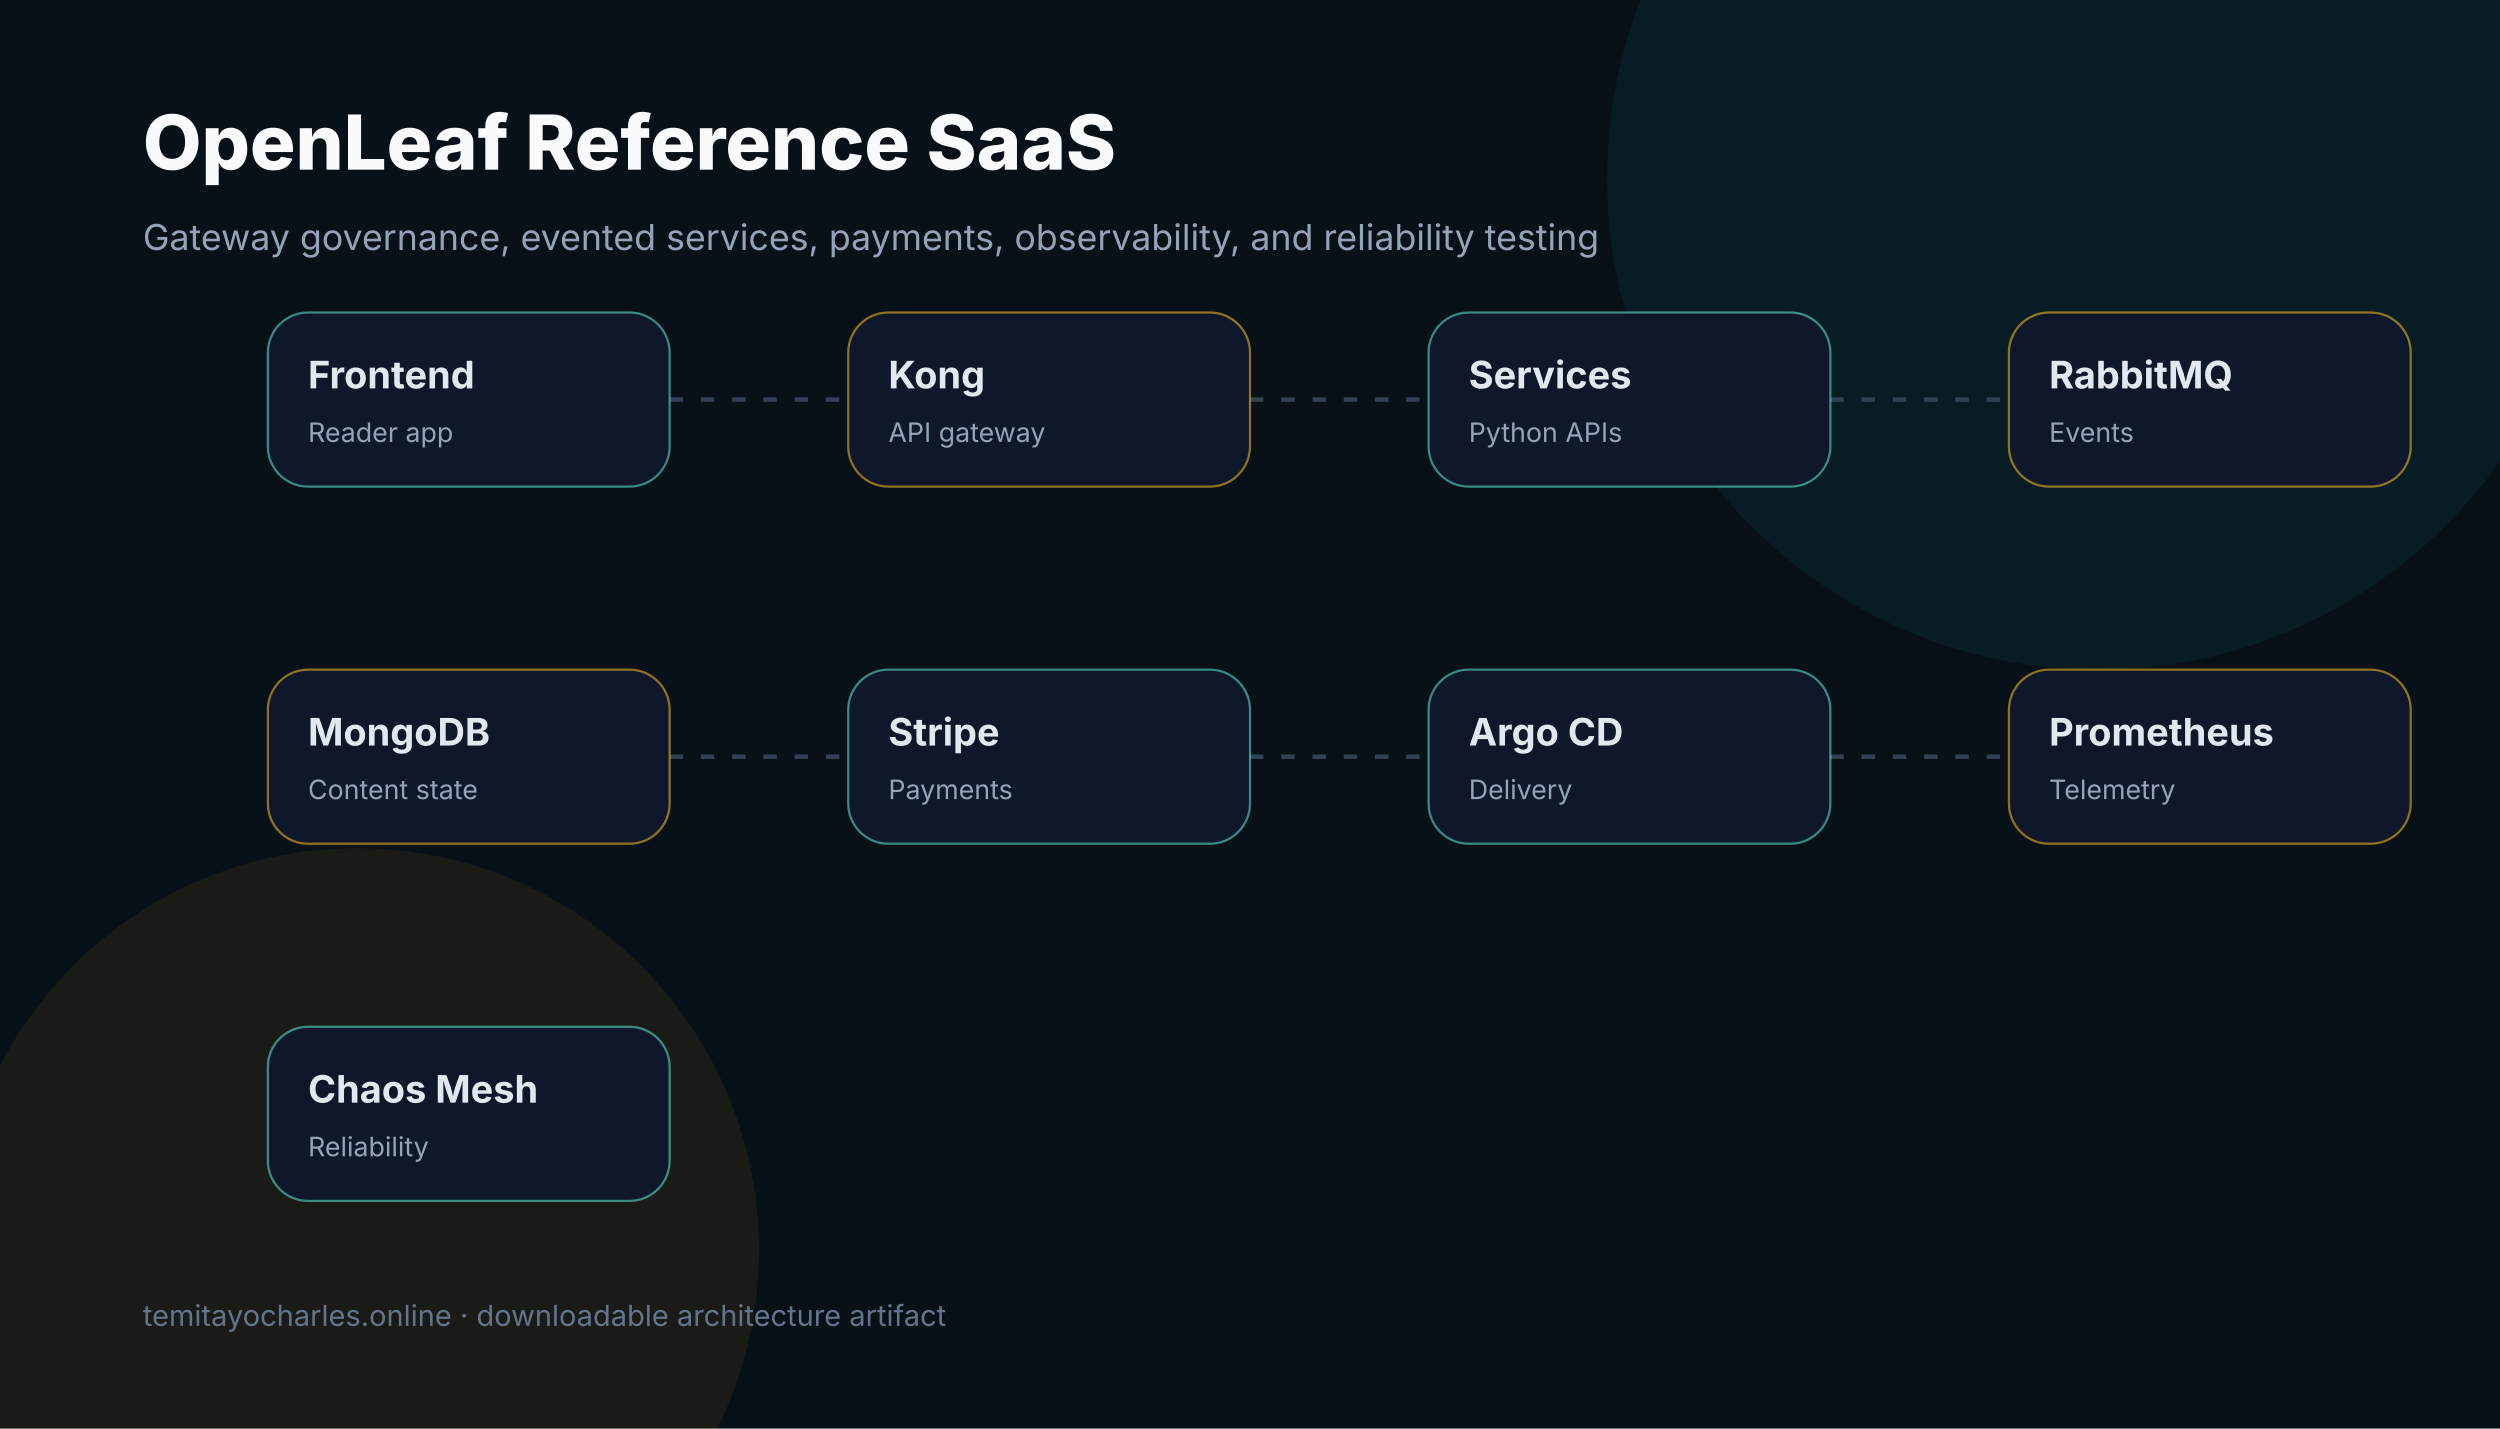
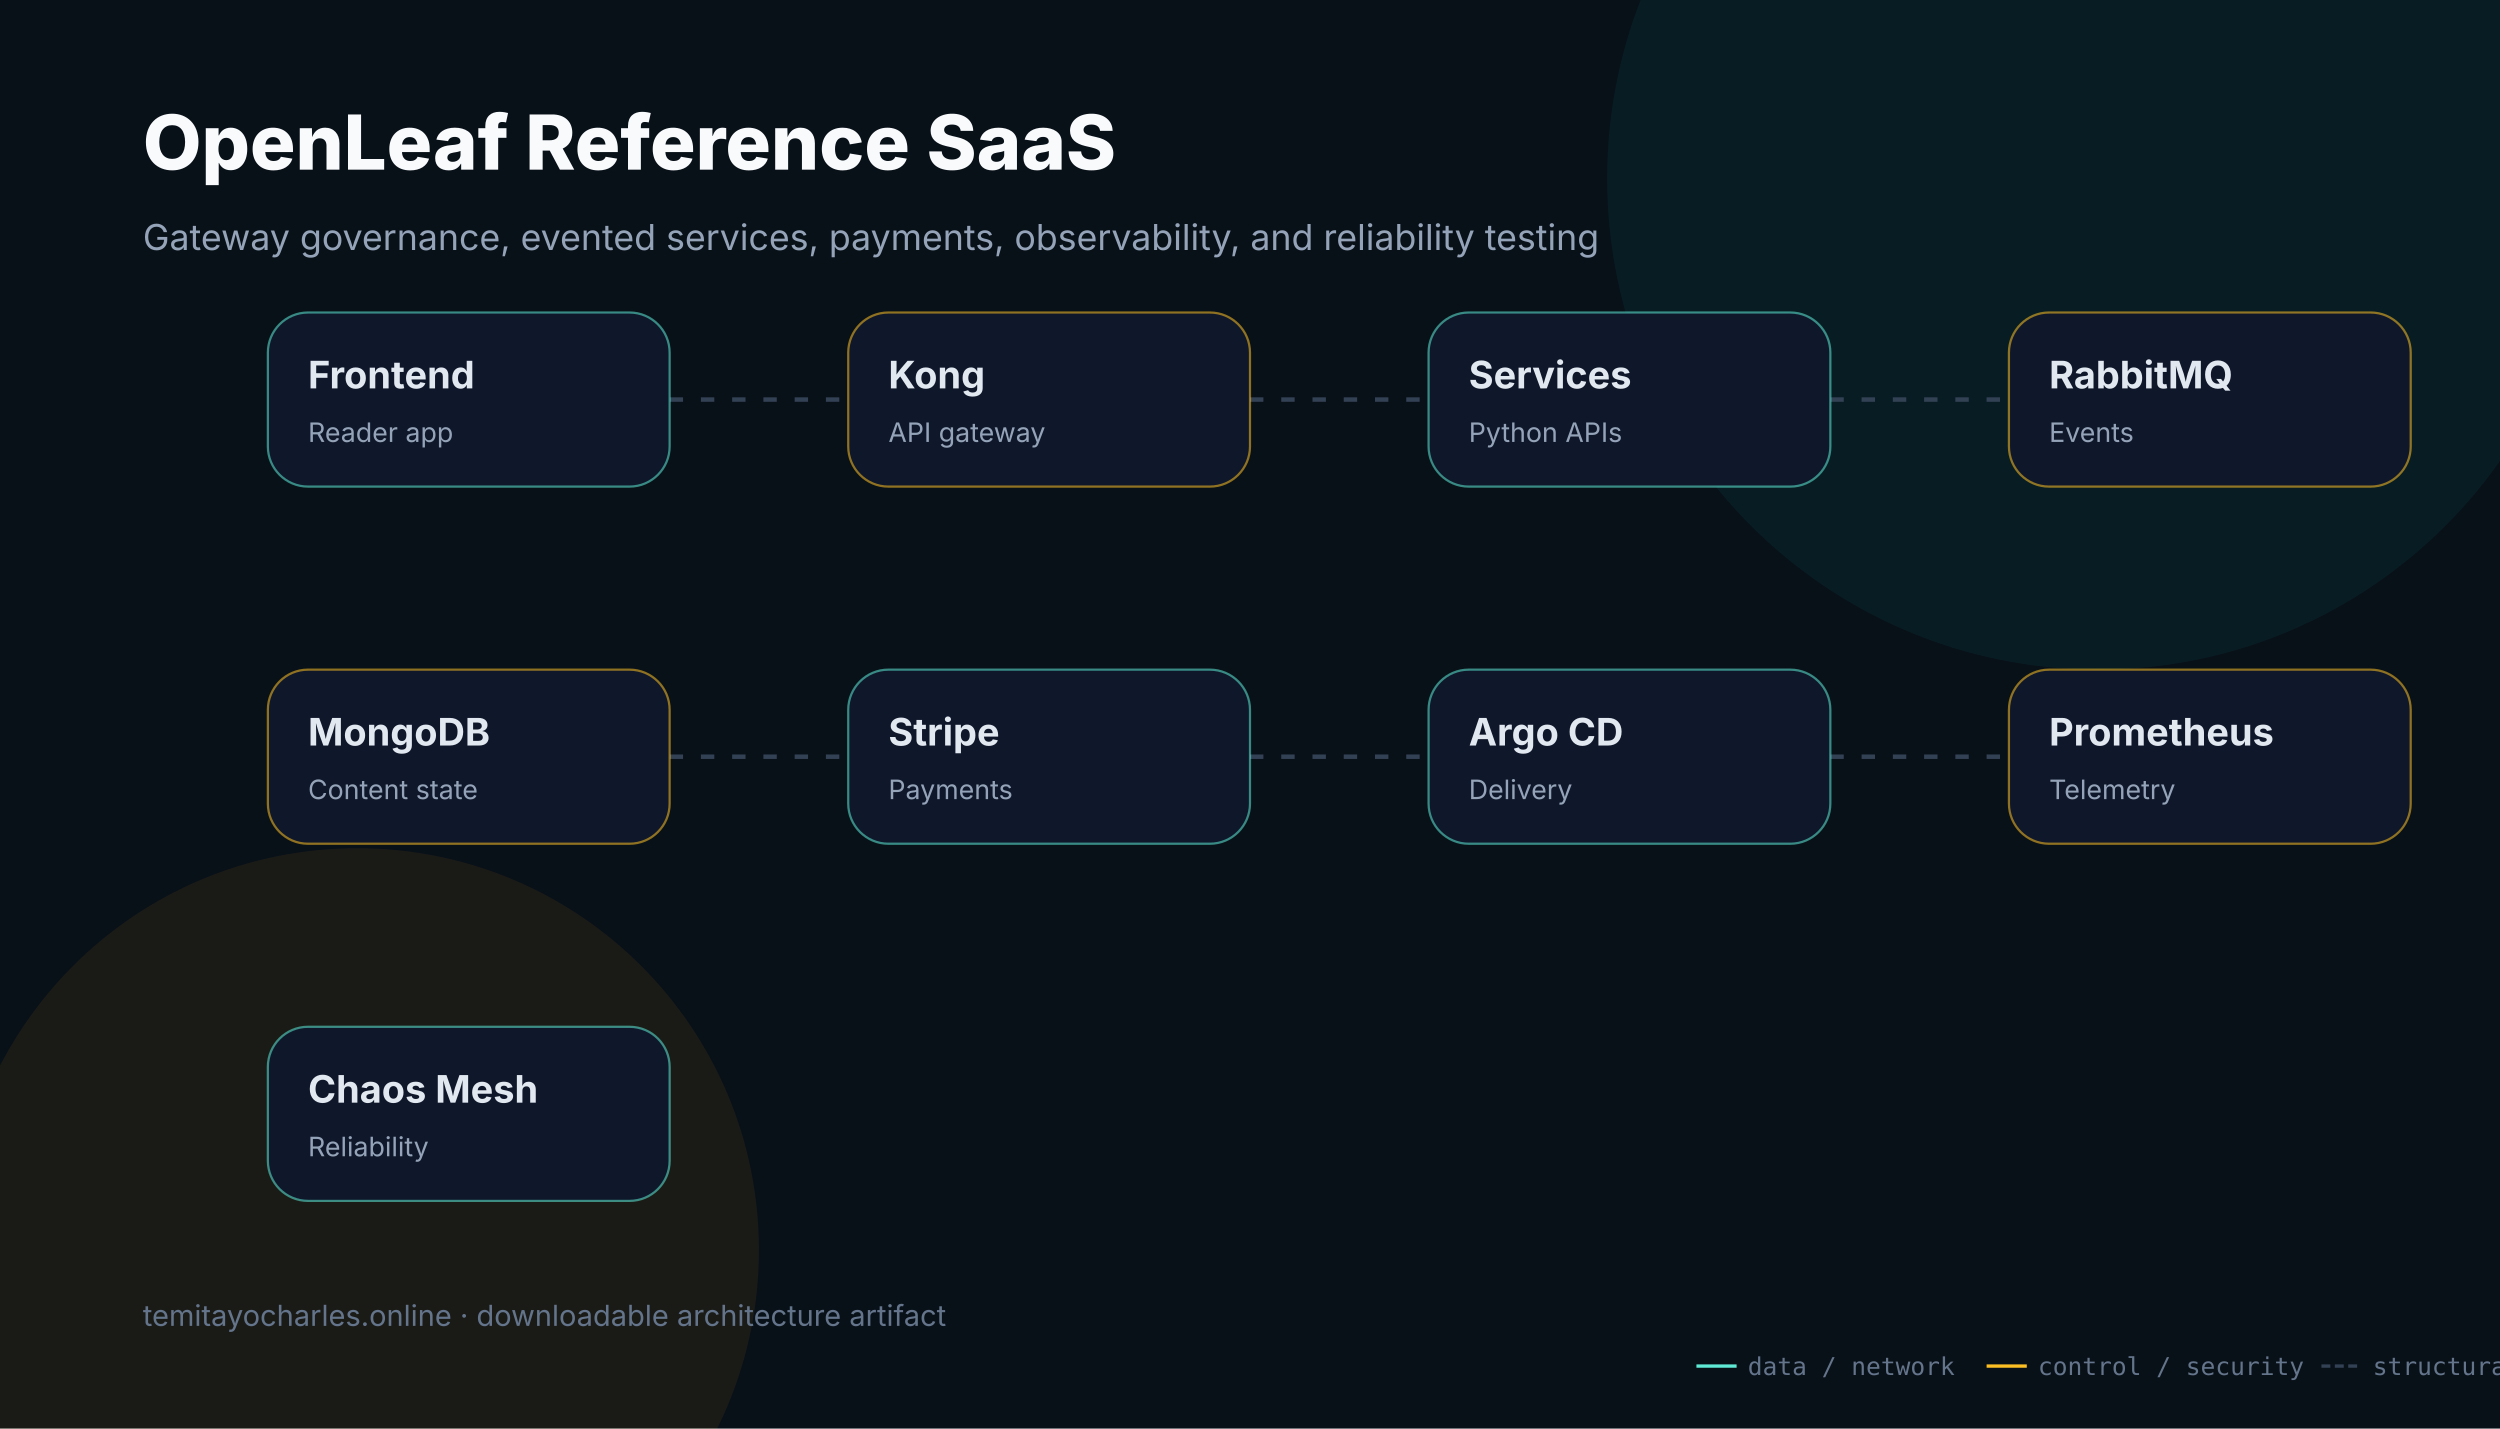
<svg xmlns="http://www.w3.org/2000/svg" width="1120" height="640" viewBox="0 0 1120 640" role="img" aria-labelledby="title desc">
  <rect width="1120" height="640" fill="#081018" />
  <circle cx="940" cy="80" r="220" fill="#0d9488" opacity="0.10" />
  <circle cx="160" cy="560" r="180" fill="#f59e0b" opacity="0.08" />
  <text x="64" y="76" fill="#f8fafc" font-family="Inter, Arial" font-size="34" font-weight="800">OpenLeaf Reference SaaS</text>
  <text x="64" y="112" fill="#94a3b8" font-family="Inter, Arial" font-size="16">Gateway governance, evented services, payments, observability, and reliability testing</text>
  <g>
    <path d="M300 179 C370 179, 310 179, 380 179" fill="none" stroke="#334155" stroke-width="2" stroke-dasharray="6 8" />
    <path d="M560 179 C630 179, 570 179, 640 179" fill="none" stroke="#334155" stroke-width="2" stroke-dasharray="6 8" />
    <path d="M820 179 C890 179, 830 179, 900 179" fill="none" stroke="#334155" stroke-width="2" stroke-dasharray="6 8" />
    <path d="M300 339 C370 339, 310 339, 380 339" fill="none" stroke="#334155" stroke-width="2" stroke-dasharray="6 8" />
    <path d="M560 339 C630 339, 570 339, 640 339" fill="none" stroke="#334155" stroke-width="2" stroke-dasharray="6 8" />
    <path d="M820 339 C890 339, 830 339, 900 339" fill="none" stroke="#334155" stroke-width="2" stroke-dasharray="6 8" />
    <rect x="120" y="140" width="180" height="78" rx="18" fill="#0f172a" stroke="#5eead4" stroke-opacity="0.55" />
    <text x="138" y="174" fill="#e2e8f0" font-family="Inter, Arial" font-size="17" font-weight="700">Frontend</text>
    <text x="138" y="198" fill="#94a3b8" font-family="Inter, Arial" font-size="12">Reader app</text>
    <rect x="380" y="140" width="180" height="78" rx="18" fill="#0f172a" stroke="#fbbf24" stroke-opacity="0.55" />
    <text x="398" y="174" fill="#e2e8f0" font-family="Inter, Arial" font-size="17" font-weight="700">Kong</text>
    <text x="398" y="198" fill="#94a3b8" font-family="Inter, Arial" font-size="12">API gateway</text>
    <rect x="640" y="140" width="180" height="78" rx="18" fill="#0f172a" stroke="#5eead4" stroke-opacity="0.55" />
    <text x="658" y="174" fill="#e2e8f0" font-family="Inter, Arial" font-size="17" font-weight="700">Services</text>
    <text x="658" y="198" fill="#94a3b8" font-family="Inter, Arial" font-size="12">Python APIs</text>
    <rect x="900" y="140" width="180" height="78" rx="18" fill="#0f172a" stroke="#fbbf24" stroke-opacity="0.55" />
    <text x="918" y="174" fill="#e2e8f0" font-family="Inter, Arial" font-size="17" font-weight="700">RabbitMQ</text>
    <text x="918" y="198" fill="#94a3b8" font-family="Inter, Arial" font-size="12">Events</text>
    <rect x="120" y="300" width="180" height="78" rx="18" fill="#0f172a" stroke="#fbbf24" stroke-opacity="0.55" />
    <text x="138" y="334" fill="#e2e8f0" font-family="Inter, Arial" font-size="17" font-weight="700">MongoDB</text>
    <text x="138" y="358" fill="#94a3b8" font-family="Inter, Arial" font-size="12">Content state</text>
    <rect x="380" y="300" width="180" height="78" rx="18" fill="#0f172a" stroke="#5eead4" stroke-opacity="0.55" />
    <text x="398" y="334" fill="#e2e8f0" font-family="Inter, Arial" font-size="17" font-weight="700">Stripe</text>
    <text x="398" y="358" fill="#94a3b8" font-family="Inter, Arial" font-size="12">Payments</text>
    <rect x="640" y="300" width="180" height="78" rx="18" fill="#0f172a" stroke="#5eead4" stroke-opacity="0.55" />
    <text x="658" y="334" fill="#e2e8f0" font-family="Inter, Arial" font-size="17" font-weight="700">Argo CD</text>
    <text x="658" y="358" fill="#94a3b8" font-family="Inter, Arial" font-size="12">Delivery</text>
    <rect x="900" y="300" width="180" height="78" rx="18" fill="#0f172a" stroke="#fbbf24" stroke-opacity="0.55" />
    <text x="918" y="334" fill="#e2e8f0" font-family="Inter, Arial" font-size="17" font-weight="700">Prometheus</text>
    <text x="918" y="358" fill="#94a3b8" font-family="Inter, Arial" font-size="12">Telemetry</text>
    <rect x="120" y="460" width="180" height="78" rx="18" fill="#0f172a" stroke="#5eead4" stroke-opacity="0.55" />
    <text x="138" y="494" fill="#e2e8f0" font-family="Inter, Arial" font-size="17" font-weight="700">Chaos Mesh</text>
    <text x="138" y="518" fill="#94a3b8" font-family="Inter, Arial" font-size="12">Reliability</text>
  </g>
  <text x="64" y="594" fill="#64748b" font-family="Inter, Arial" font-size="13">temitayocharles.online · downloadable architecture artifact</text>
+   <g transform="translate(760, 605)">
+     <line x1="0" y1="7" x2="18" y2="7" stroke="#5eead4" stroke-width="1.5" />
+     <text x="23" y="11" font-family="monospace" font-size="11" fill="#64748b">data / network</text>
+     <line x1="130" y1="7" x2="148" y2="7" stroke="#fbbf24" stroke-width="1.5" />
+     <text x="153" y="11" font-family="monospace" font-size="11" fill="#64748b">control / security</text>
+     <line x1="280" y1="7" x2="298" y2="7" stroke="#334155" stroke-width="1.5" stroke-dasharray="4 2" />
+     <text x="303" y="11" font-family="monospace" font-size="11" fill="#64748b">structural</text>
+   </g>
</svg>
